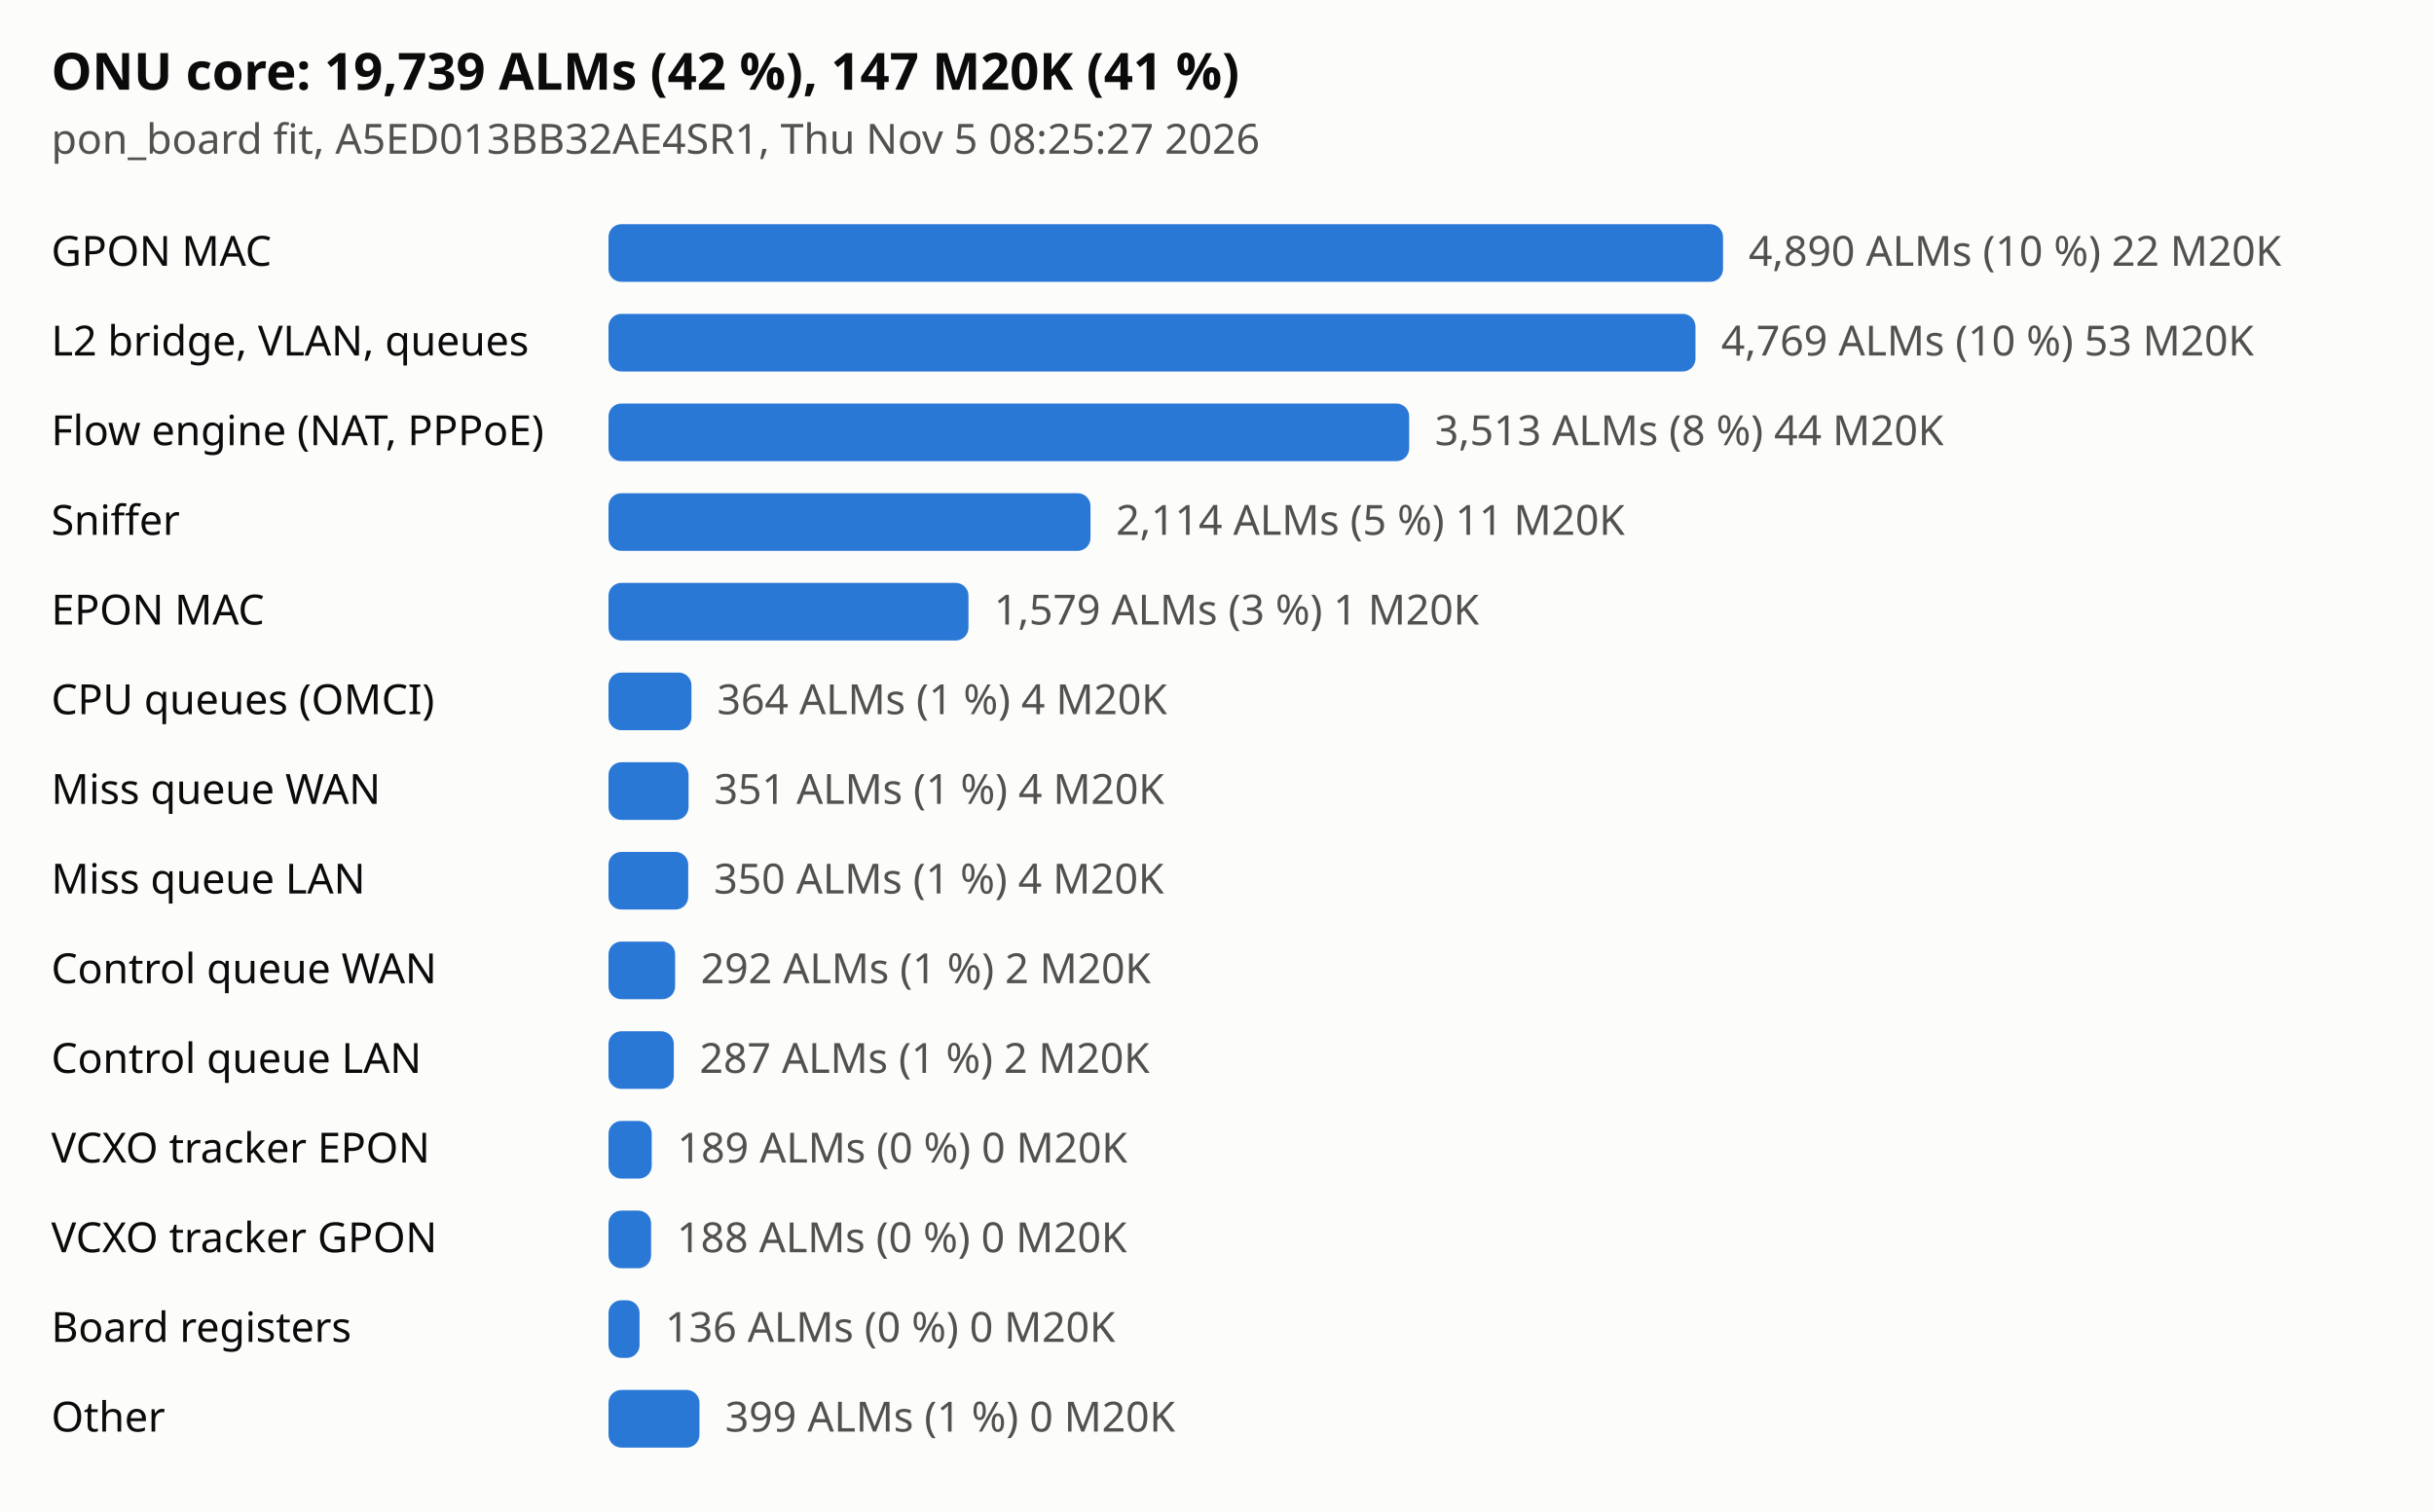
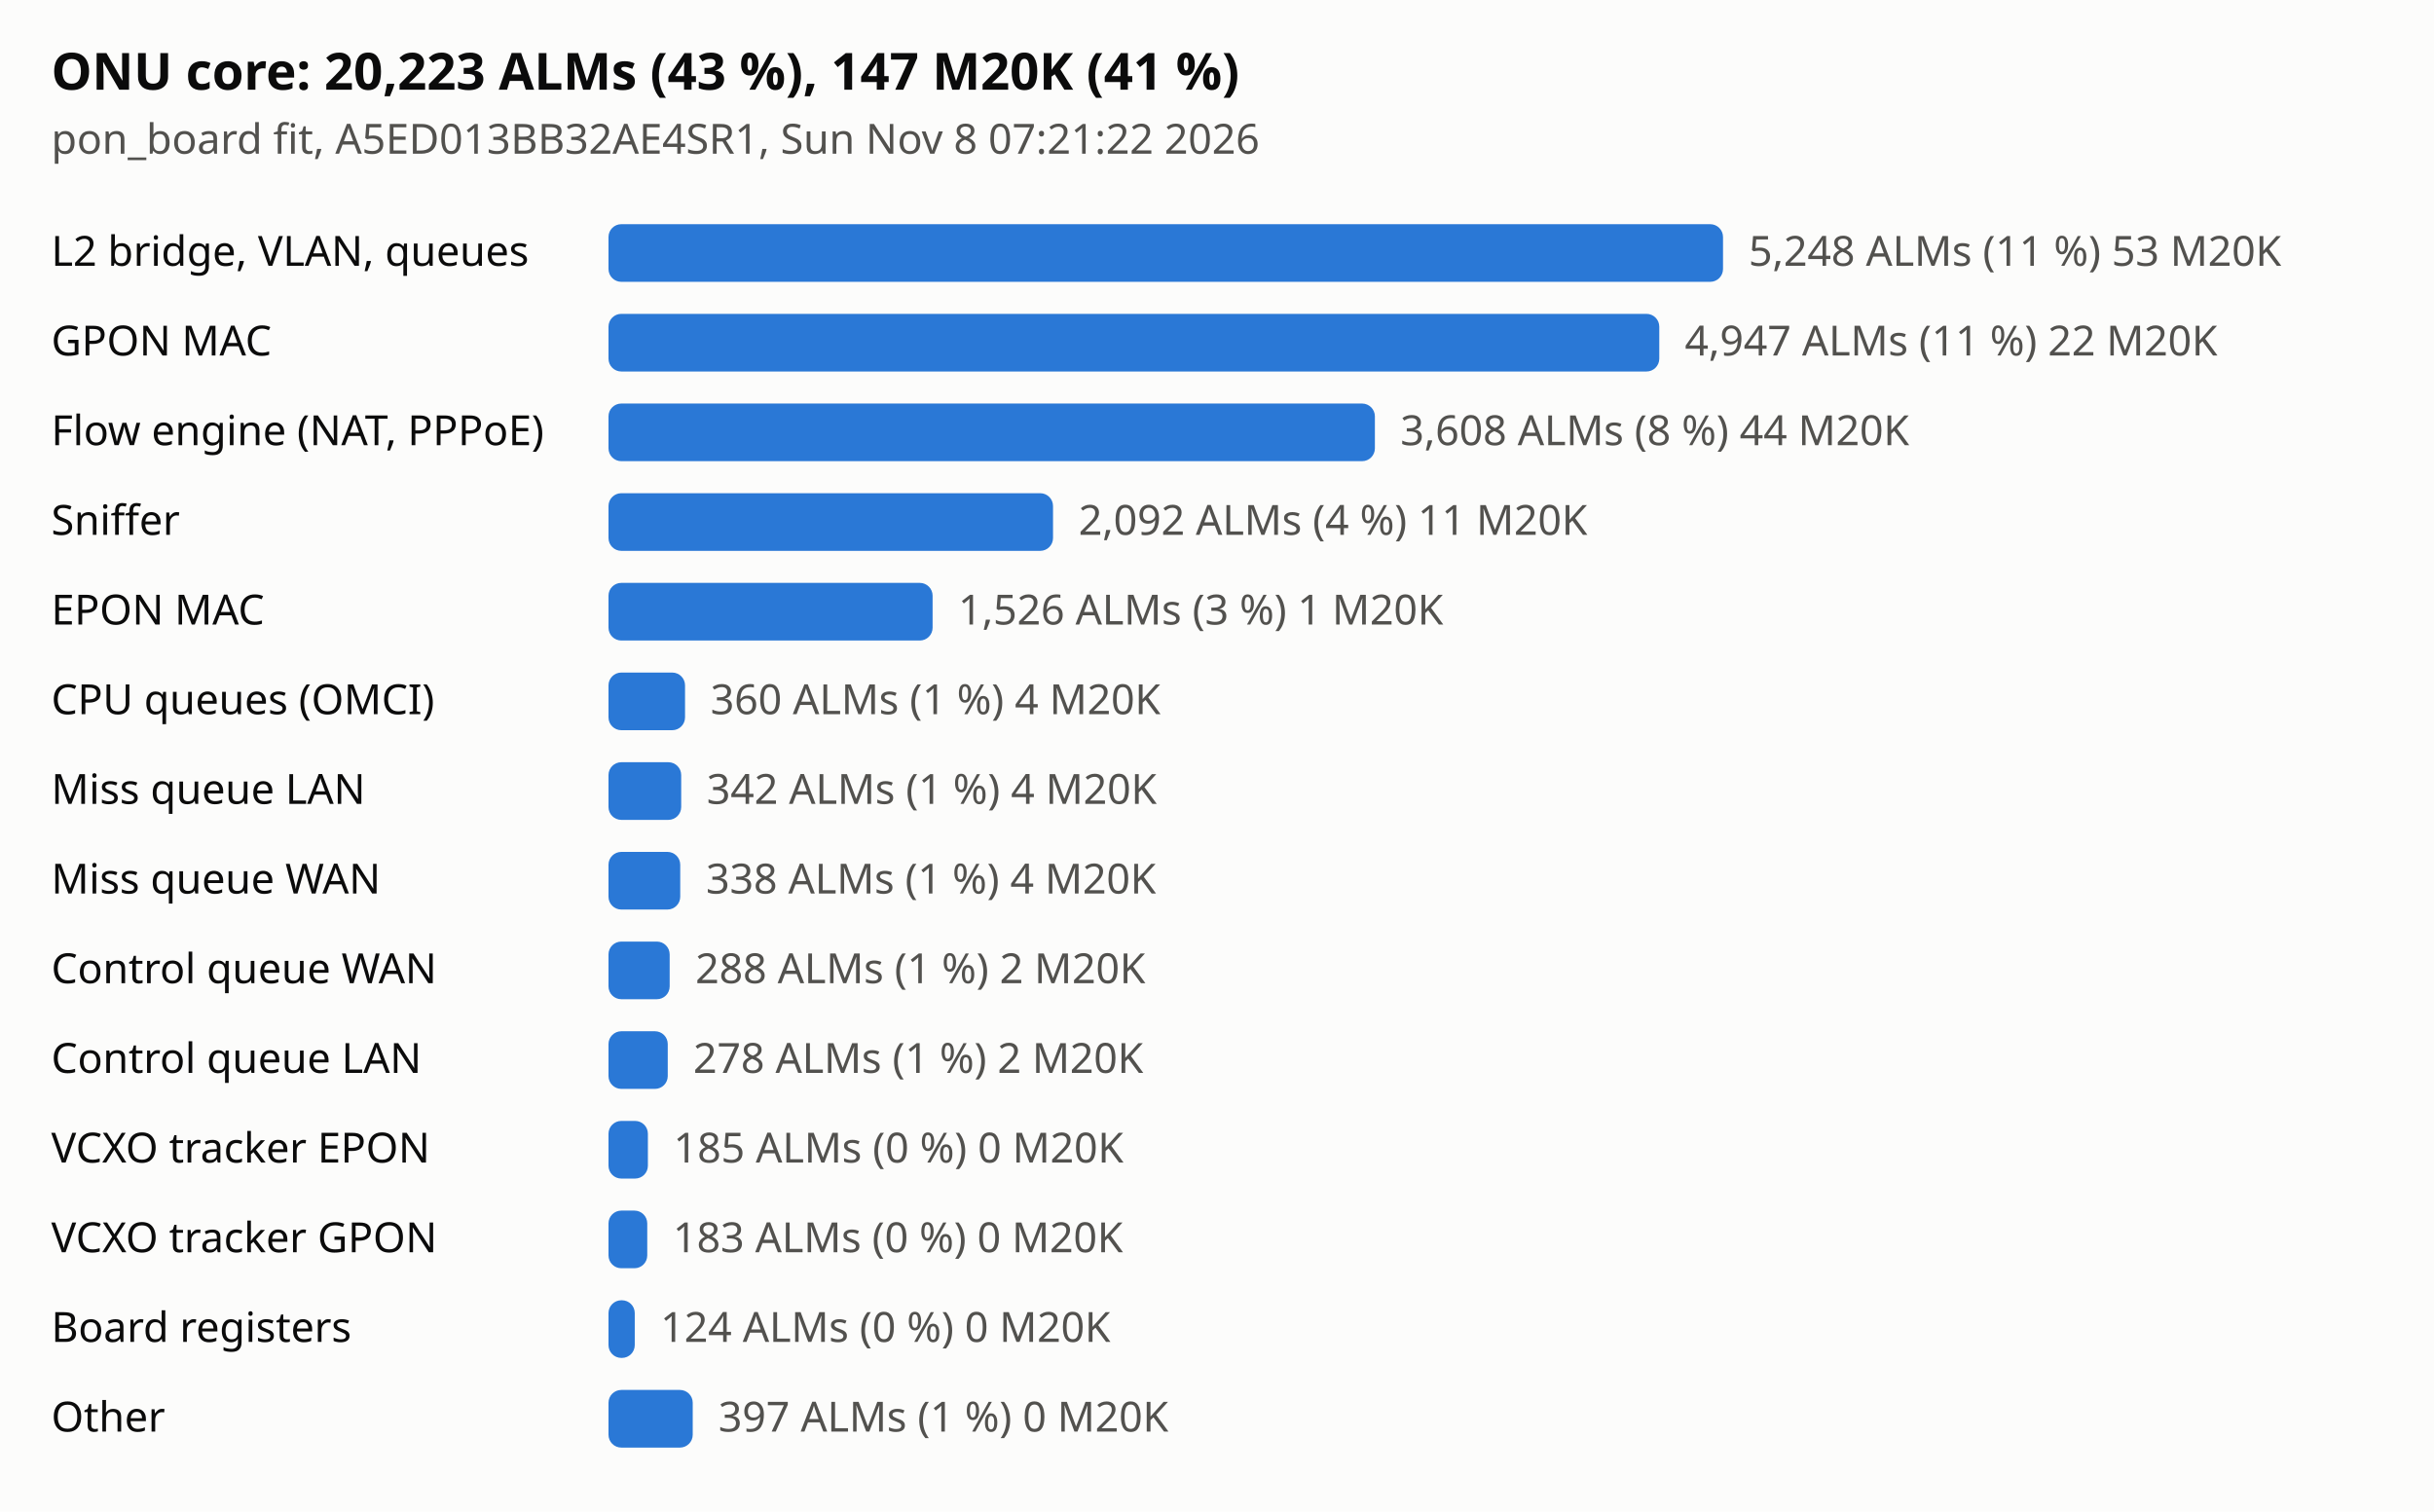
<svg xmlns="http://www.w3.org/2000/svg" width="760" height="472" viewBox="0 0 760 472" role="img">
  <style>text { font: 13px system-ui, sans-serif; } .h { font-size: 16px; font-weight: 600; } .bg { fill: #fcfcfb; } text { fill: #0b0b0b; } .t2 { fill: #52514e; } .track { fill: #e6e5e0; } .s0 { fill: #2a78d6; } .s1 { fill: #eb6834; } .s2 { fill: #1baf7a; } .s3 { fill: #eda100; } .s4 { fill: #e87ba4; } .s5 { fill: #008300; } .s6 { fill: #6250d6; } @media (prefers-color-scheme: dark) { .bg { fill: #1a1a19; } text { fill: #f0efec; } .t2 { fill: #c3c2b7; } .track { fill: #33332f; } .s0 { fill: #3987e5; } .s1 { fill: #d95926; } .s2 { fill: #199e70; } .s3 { fill: #c98500; } .s4 { fill: #d55181; } .s5 { fill: #008300; } .s6 { fill: #9085e9; } }</style>
  <rect width="760" height="472" class="bg" />
-   <text x="16" y="28" class="h" text-anchor="start">ONU core: 19,739 ALMs (42 %), 147 M20K (41 %)</text>
-   <text x="16" y="48" class="t2" text-anchor="start">pon_board fit, A5ED013BB32AE4SR1, Thu Nov  5 08:25:27 2026</text>
-   <text x="16" y="83" class="" text-anchor="start">GPON MAC</text>
+   <text x="16" y="28" class="h" text-anchor="start">ONU core: 20,223 ALMs (43 %), 147 M20K (41 %)</text>
+   <text x="16" y="48" class="t2" text-anchor="start">pon_board fit, A5ED013BB32AE4SR1, Sun Nov  8 07:21:22 2026</text>
+   <text x="16" y="83" class="" text-anchor="start">L2 bridge, VLAN, queues</text>
  <rect x="190.0" y="70" width="348.0" height="18" rx="4" class="s0" />
-   <text x="546.0" y="83" class="t2" text-anchor="start">4,890 ALMs (10 %)  22 M20K</text>
-   <text x="16" y="111" class="" text-anchor="start">L2 bridge, VLAN, queues</text>
-   <rect x="190.0" y="98" width="339.4" height="18" rx="4" class="s0" />
-   <text x="537.438" y="111" class="t2" text-anchor="start">4,769 ALMs (10 %)  53 M20K</text>
+   <text x="546.0" y="83" class="t2" text-anchor="start">5,248 ALMs (11 %)  53 M20K</text>
+   <text x="16" y="111" class="" text-anchor="start">GPON MAC</text>
+   <rect x="190.0" y="98" width="328.1" height="18" rx="4" class="s0" />
+   <text x="526.072" y="111" class="t2" text-anchor="start">4,947 ALMs (11 %)  22 M20K</text>
  <text x="16" y="139" class="" text-anchor="start">Flow engine (NAT, PPPoE)</text>
-   <rect x="190.0" y="126" width="250.0" height="18" rx="4" class="s0" />
-   <text x="448.025" y="139" class="t2" text-anchor="start">3,513 ALMs (8 %)  44 M20K</text>
+   <rect x="190.0" y="126" width="239.3" height="18" rx="4" class="s0" />
+   <text x="437.257" y="139" class="t2" text-anchor="start">3,608 ALMs (8 %)  44 M20K</text>
  <text x="16" y="167" class="" text-anchor="start">Sniffer</text>
-   <rect x="190.0" y="154" width="150.5" height="18" rx="4" class="s0" />
-   <text x="348.464" y="167" class="t2" text-anchor="start">2,114 ALMs (5 %)  11 M20K</text>
+   <rect x="190.0" y="154" width="138.8" height="18" rx="4" class="s0" />
+   <text x="336.764" y="167" class="t2" text-anchor="start">2,092 ALMs (4 %)  11 M20K</text>
  <text x="16" y="195" class="" text-anchor="start">EPON MAC</text>
-   <rect x="190.0" y="182" width="112.4" height="18" rx="4" class="s0" />
-   <text x="310.408" y="195" class="t2" text-anchor="start">1,579 ALMs (3 %)  1 M20K</text>
+   <rect x="190.0" y="182" width="101.2" height="18" rx="4" class="s0" />
+   <text x="299.203" y="195" class="t2" text-anchor="start">1,526 ALMs (3 %)  1 M20K</text>
  <text x="16" y="223" class="" text-anchor="start">CPU queues (OMCI)</text>
-   <rect x="190.0" y="210" width="25.9" height="18" rx="4" class="s0" />
-   <text x="223.899" y="223" class="t2" text-anchor="start">364 ALMs (1 %)  4 M20K</text>
-   <text x="16" y="251" class="" text-anchor="start">Miss queue WAN</text>
-   <rect x="190.0" y="238" width="25.0" height="18" rx="4" class="s0" />
-   <text x="222.995" y="251" class="t2" text-anchor="start">351 ALMs (1 %)  4 M20K</text>
-   <text x="16" y="279" class="" text-anchor="start">Miss queue LAN</text>
-   <rect x="190.0" y="266" width="24.9" height="18" rx="4" class="s0" />
-   <text x="222.903" y="279" class="t2" text-anchor="start">350 ALMs (1 %)  4 M20K</text>
+   <rect x="190.0" y="210" width="23.9" height="18" rx="4" class="s0" />
+   <text x="221.853" y="223" class="t2" text-anchor="start">360 ALMs (1 %)  4 M20K</text>
+   <text x="16" y="251" class="" text-anchor="start">Miss queue LAN</text>
+   <rect x="190.0" y="238" width="22.7" height="18" rx="4" class="s0" />
+   <text x="220.653" y="251" class="t2" text-anchor="start">342 ALMs (1 %)  4 M20K</text>
+   <text x="16" y="279" class="" text-anchor="start">Miss queue WAN</text>
+   <rect x="190.0" y="266" width="22.4" height="18" rx="4" class="s0" />
+   <text x="220.434" y="279" class="t2" text-anchor="start">338 ALMs (1 %)  4 M20K</text>
  <text x="16" y="307" class="" text-anchor="start">Control queue WAN</text>
-   <rect x="190.0" y="294" width="20.8" height="18" rx="4" class="s0" />
-   <text x="218.796" y="307" class="t2" text-anchor="start">292 ALMs (1 %)  2 M20K</text>
+   <rect x="190.0" y="294" width="19.1" height="18" rx="4" class="s0" />
+   <text x="217.119" y="307" class="t2" text-anchor="start">288 ALMs (1 %)  2 M20K</text>
  <text x="16" y="335" class="" text-anchor="start">Control queue LAN</text>
-   <rect x="190.0" y="322" width="20.4" height="18" rx="4" class="s0" />
-   <text x="218.426" y="335" class="t2" text-anchor="start">287 ALMs (1 %)  2 M20K</text>
+   <rect x="190.0" y="322" width="18.5" height="18" rx="4" class="s0" />
+   <text x="216.455" y="335" class="t2" text-anchor="start">278 ALMs (1 %)  2 M20K</text>
  <text x="16" y="363" class="" text-anchor="start">VCXO tracker EPON</text>
-   <rect x="190.0" y="350" width="13.5" height="18" rx="4" class="s0" />
-   <text x="211.48" y="363" class="t2" text-anchor="start">189 ALMs (0 %)  0 M20K</text>
+   <rect x="190.0" y="350" width="12.3" height="18" rx="4" class="s0" />
+   <text x="210.288" y="363" class="t2" text-anchor="start">185 ALMs (0 %)  0 M20K</text>
  <text x="16" y="391" class="" text-anchor="start">VCXO tracker GPON</text>
-   <rect x="190.0" y="378" width="13.3" height="18" rx="4" class="s0" />
-   <text x="211.345" y="391" class="t2" text-anchor="start">188 ALMs (0 %)  0 M20K</text>
+   <rect x="190.0" y="378" width="12.1" height="18" rx="4" class="s0" />
+   <text x="210.116" y="391" class="t2" text-anchor="start">183 ALMs (0 %)  0 M20K</text>
  <text x="16" y="419" class="" text-anchor="start">Board registers</text>
-   <rect x="190.0" y="406" width="9.7" height="18" rx="4" class="s0" />
-   <text x="207.715" y="419" class="t2" text-anchor="start">136 ALMs (0 %)  0 M20K</text>
+   <rect x="190.0" y="406" width="8.2" height="18" rx="4" class="s0" />
+   <text x="206.21" y="419" class="t2" text-anchor="start">124 ALMs (0 %)  0 M20K</text>
  <text x="16" y="447" class="" text-anchor="start">Other</text>
-   <rect x="190.0" y="434" width="28.4" height="18" rx="4" class="s0" />
-   <text x="226.419" y="447" class="t2" text-anchor="start">399 ALMs (1 %)  0 M20K</text>
+   <rect x="190.0" y="434" width="26.3" height="18" rx="4" class="s0" />
+   <text x="224.314" y="447" class="t2" text-anchor="start">397 ALMs (1 %)  0 M20K</text>
</svg>
